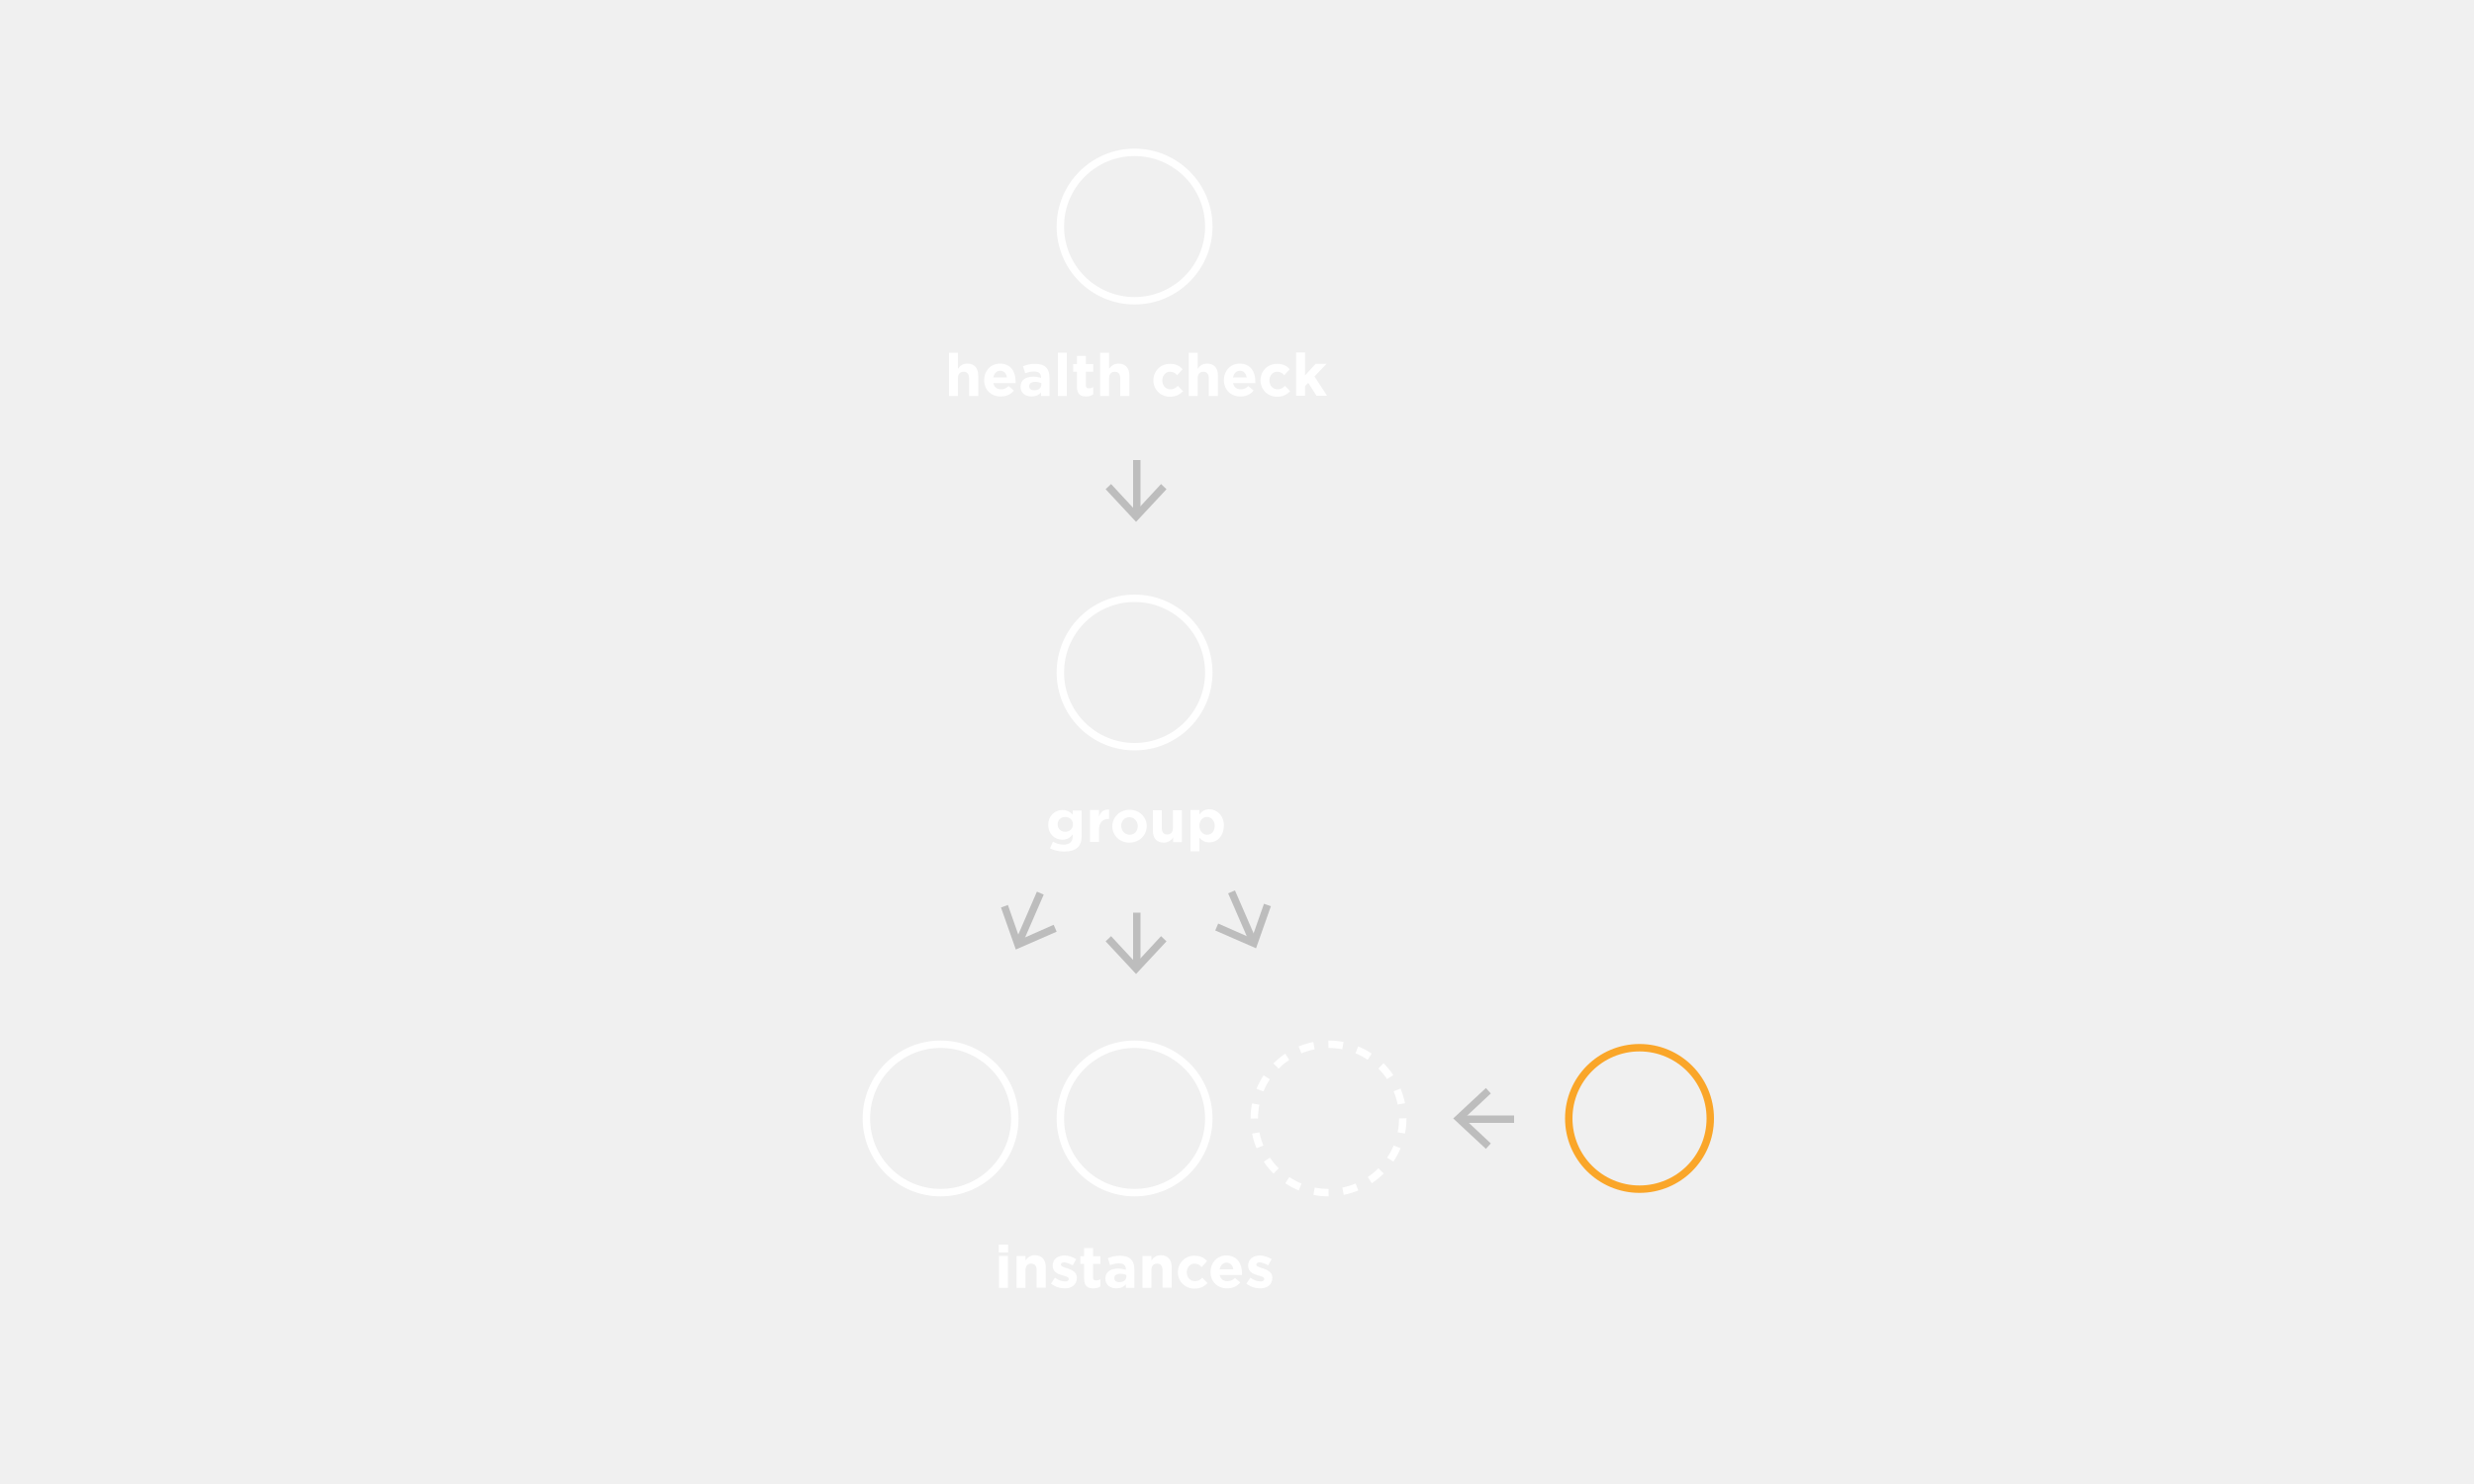
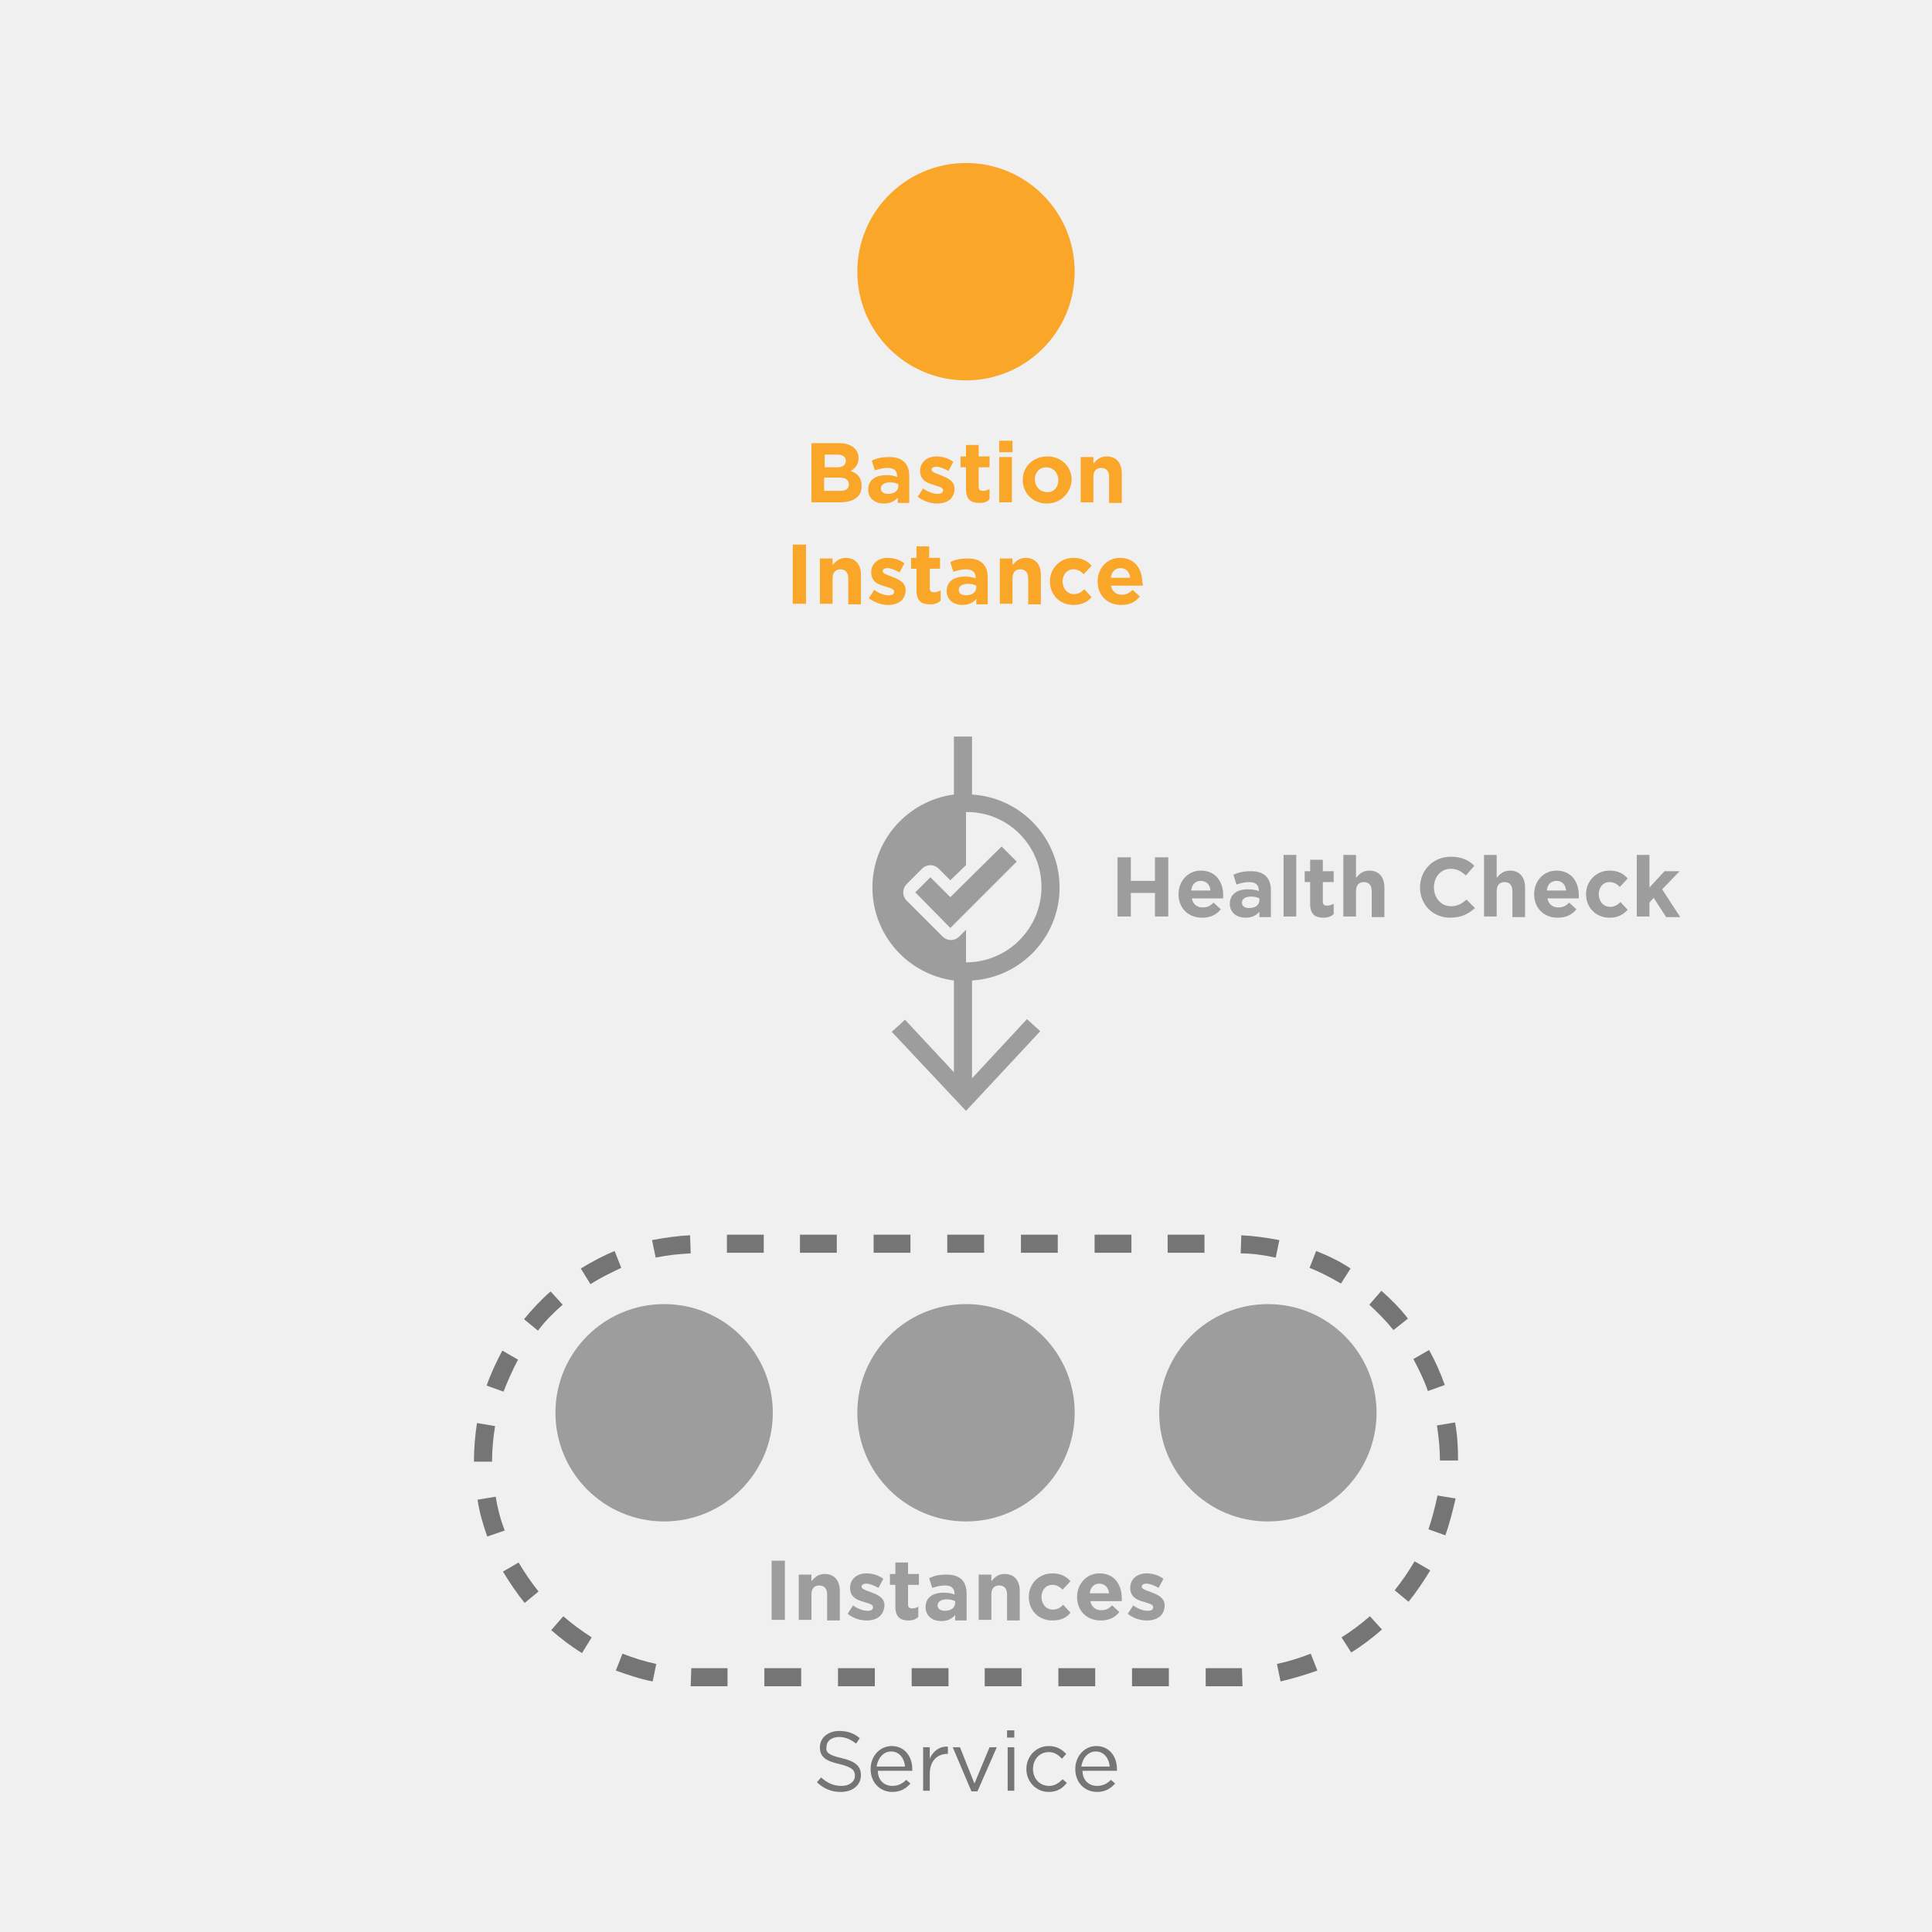
- <svg xmlns="http://www.w3.org/2000/svg" version="1.1" id="Layer_1" x="0px" y="0px" viewBox="488 -288 1000 600" style="enable-background:new 488 -288 1000 600;" xml:space="preserve">
+ <svg xmlns="http://www.w3.org/2000/svg" version="1.1" id="Layer_1" x="0px" y="0px" viewBox="0 0 320 320" style="enable-background:new 0 0 320 320;" xml:space="preserve">
  <style type="text/css">
- 	.st0{fill:none;stroke:#FAA629;stroke-width:3;stroke-miterlimit:10;}
- 	.st1{fill:none;stroke:#FFFFFF;stroke-width:3;stroke-miterlimit:10;stroke-dasharray:5.889,5.889;}
- 	.st2{fill:none;stroke:#BDBDBD;stroke-width:3;stroke-miterlimit:10;}
- 	.st3{fill:#BDBDBD;}
- 	.st4{fill:none;stroke:#FFFFFF;stroke-width:3;stroke-miterlimit:10;}
- 	.st5{fill:#FFFFFF;}
+ 	.st0{fill-rule:evenodd;clip-rule:evenodd;fill:#9D9D9D;}
+ 	.st1{fill:#757576;}
+ 	.st2{fill:#FAA629;}
+ 	.st3{fill:#9D9D9D;}
+ 	.st4{fill-rule:evenodd;clip-rule:evenodd;fill:#FAA629;}
</style>
-   <circle class="st0" cx="1150.7" cy="164.2" r="28.6" />
+   <circle class="st0" cx="160" cy="234" r="18" />
+   <circle class="st0" cx="110" cy="234" r="18" />
+   <circle class="st0" cx="210" cy="234" r="18" />
  <g>
-     <circle class="st1" cx="1025" cy="164.2" r="30" />
+     <path class="st1" d="M204.1,279.3h-4.4v-3h4.4c0.5,0,1.1,0,1.6,0l0.1,3C205.3,279.3,204.7,279.3,204.1,279.3z M193.6,279.3h-6.1v-3   h6.1V279.3z M181.4,279.3h-6.1v-3h6.1V279.3z M169.2,279.3h-6.1v-3h6.1V279.3z M157.1,279.3H151v-3h6.1V279.3z M144.9,279.3h-6.1   v-3h6.1V279.3z M132.7,279.3h-6.1v-3h6.1V279.3z M120.5,279.3h-4.6c-0.5,0-1,0-1.5,0l0.1-3c0.5,0,0.9,0,1.4,0h4.6V279.3z    M108.1,278.5c-2.1-0.4-4.1-1.1-6.1-1.8l1.1-2.8c1.8,0.7,3.7,1.3,5.6,1.7L108.1,278.5z M212.1,278.5l-0.6-2.9   c1.9-0.4,3.8-1,5.6-1.7l1.1,2.8C216.2,277.4,214.2,278,212.1,278.5z M96.4,273.8c-1.8-1.1-3.5-2.4-5.1-3.8l2-2.3   c1.5,1.3,3,2.4,4.7,3.5L96.4,273.8z M223.8,273.7l-1.6-2.5c1.6-1,3.2-2.2,4.7-3.5l2,2.2C227.3,271.3,225.6,272.6,223.8,273.7z    M86.9,265.5c-1.3-1.6-2.5-3.4-3.6-5.2l2.6-1.5c1,1.7,2.1,3.3,3.3,4.8L86.9,265.5z M233.3,265.3l-2.3-1.9c1.2-1.5,2.3-3.1,3.3-4.8   l2.6,1.5C235.8,261.9,234.6,263.7,233.3,265.3z M80.7,254.5c-0.7-2-1.3-4-1.6-6.1l3-0.5c0.3,1.9,0.8,3.8,1.5,5.6L80.7,254.5z    M239.4,254.3l-2.8-1c0.6-1.8,1.1-3.7,1.5-5.6l3,0.5C240.6,250.3,240.1,252.3,239.4,254.3z M81.5,242.1h-3l0-0.1   c0-2.1,0.2-4.3,0.5-6.3l3,0.5c-0.3,1.9-0.5,3.9-0.5,5.8L81.5,242.1z M238.5,241.9c0-1.9-0.2-3.9-0.5-5.8l3-0.5   c0.4,2.1,0.5,4.2,0.5,6.3L238.5,241.9z M83.4,230.5l-2.8-1c0.7-2,1.6-3.9,2.6-5.8l2.6,1.5C84.9,226.9,84.1,228.7,83.4,230.5z    M236.5,230.4c-0.6-1.8-1.5-3.6-2.4-5.3l2.6-1.5c1,1.8,1.9,3.8,2.6,5.8L236.5,230.4z M89.1,220.4l-2.3-1.9c1.3-1.6,2.8-3.2,4.4-4.6   l2,2.2C91.7,217.4,90.3,218.8,89.1,220.4z M230.8,220.3c-1.2-1.5-2.6-2.9-4-4.2l2-2.3c1.6,1.4,3.1,2.9,4.4,4.6L230.8,220.3z    M97.8,212.7l-1.6-2.6c1.8-1.1,3.7-2.1,5.6-2.9l1.1,2.8C101.2,210.8,99.5,211.6,97.8,212.7z M222.1,212.6c-1.7-1-3.4-1.9-5.2-2.6   l1.1-2.8c2,0.8,3.9,1.7,5.7,2.9L222.1,212.6z M108.6,208.3l-0.6-2.9c2.1-0.4,4.2-0.7,6.3-0.8l0.1,3   C112.4,207.7,110.5,207.9,108.6,208.3z M211.3,208.3c-1.9-0.4-3.8-0.7-5.8-0.7l0.1-3c2.1,0.1,4.2,0.4,6.3,0.8L211.3,208.3z    M199.5,207.5h-6.1v-3h6.1V207.5z M187.4,207.5h-6.1v-3h6.1V207.5z M175.2,207.5h-6.1v-3h6.1V207.5z M163,207.5h-6.1v-3h6.1V207.5z    M150.8,207.5h-6.1v-3h6.1V207.5z M138.6,207.5h-6.1v-3h6.1V207.5z M126.5,207.5h-6.1v-3h6.1V207.5z" />
  </g>
  <g>
    <g>
-       <line class="st2" x1="1100" y1="164.5" x2="1079" y2="164.5" />
-       <g>
-         <polygon class="st3" points="1088.6,151.9 1090.6,154.1 1079.8,164.2 1090.6,174.3 1088.6,176.5 1075.4,164.2    " />
-       </g>
+       <path class="st2" d="M139.1,83.2h-4.7v-9.8h4.6c2,0,3.2,1,3.2,2.5v0c0,1.1-0.6,1.7-1.3,2.1c1.1,0.4,1.8,1.1,1.8,2.4v0    C142.8,82.3,141.3,83.2,139.1,83.2z M140.1,76.3c0-0.6-0.5-1-1.4-1h-2.1v2.1h2C139.5,77.4,140.1,77.1,140.1,76.3L140.1,76.3z     M140.6,80.2c0-0.7-0.5-1.1-1.6-1.1h-2.5v2.2h2.6C140.1,81.3,140.6,81,140.6,80.2L140.6,80.2z" />
+       <path class="st2" d="M148.7,83.2v-0.8c-0.5,0.6-1.2,1-2.3,1c-1.4,0-2.6-0.8-2.6-2.3v0c0-1.6,1.2-2.4,3-2.4c0.8,0,1.3,0.1,1.8,0.3    v-0.1c0-0.9-0.5-1.4-1.6-1.4c-0.8,0-1.4,0.2-2.1,0.4l-0.5-1.6c0.8-0.4,1.6-0.6,2.9-0.6c2.3,0,3.3,1.2,3.3,3.2v4.4H148.7z     M148.8,80.2c-0.4-0.2-0.8-0.3-1.4-0.3c-0.9,0-1.5,0.4-1.5,1v0c0,0.6,0.5,0.9,1.2,0.9c1,0,1.7-0.5,1.7-1.3V80.2z" />
+       <path class="st2" d="M155.2,83.4c-1.1,0-2.2-0.4-3.2-1.1l0.9-1.4c0.8,0.6,1.7,0.9,2.4,0.9c0.6,0,0.9-0.2,0.9-0.6v0    c0-0.5-0.7-0.6-1.6-0.9c-1.1-0.3-2.2-0.8-2.2-2.3v0c0-1.5,1.2-2.4,2.7-2.4c1,0,2,0.3,2.8,0.9l-0.8,1.5c-0.7-0.4-1.5-0.7-2-0.7    c-0.5,0-0.8,0.2-0.8,0.5v0c0,0.4,0.7,0.6,1.5,0.9c1,0.4,2.3,0.9,2.3,2.2v0C158.1,82.6,156.9,83.4,155.2,83.4z" />
+       <path class="st2" d="M162.2,83.3c-1.3,0-2.2-0.5-2.2-2.3v-3.6h-0.9v-1.8h0.9v-1.9h2.1v1.9h1.8v1.8h-1.8v3.2c0,0.5,0.2,0.7,0.7,0.7    c0.4,0,0.7-0.1,1.1-0.3v1.7C163.4,83.2,162.9,83.3,162.2,83.3z" />
+       <path class="st2" d="M165.5,74.9V73h2.2v1.9H165.5z M165.5,83.2v-7.5h2.1v7.5H165.5z" />
+       <path class="st2" d="M173.4,83.4c-2.3,0-4-1.7-4-3.9v0c0-2.2,1.7-3.9,4.1-3.9c2.3,0,4,1.7,4,3.9v0    C177.4,81.6,175.7,83.4,173.4,83.4z M175.3,79.5c0-1.1-0.8-2.1-2-2.1c-1.2,0-1.9,0.9-1.9,2v0c0,1.1,0.8,2.1,2,2.1    C174.6,81.6,175.3,80.6,175.3,79.5L175.3,79.5z" />
+       <path class="st2" d="M183.7,83.2V79c0-1-0.5-1.5-1.3-1.5s-1.3,0.5-1.3,1.5v4.2H179v-7.5h2.1v1.1c0.5-0.6,1.1-1.2,2.2-1.2    c1.6,0,2.5,1.1,2.5,2.8v4.9H183.7z" />
+       <path class="st2" d="M131.3,100v-9.8h2.2v9.8H131.3z" />
+       <path class="st2" d="M140.5,100v-4.2c0-1-0.5-1.5-1.3-1.5s-1.3,0.5-1.3,1.5v4.2h-2.1v-7.5h2.1v1.1c0.5-0.6,1.1-1.2,2.2-1.2    c1.6,0,2.5,1.1,2.5,2.8v4.9H140.5z" />
+       <path class="st2" d="M147.1,100.2c-1.1,0-2.2-0.4-3.2-1.1l0.9-1.4c0.8,0.6,1.7,0.9,2.4,0.9c0.6,0,0.9-0.2,0.9-0.6v0    c0-0.5-0.7-0.6-1.6-0.9c-1.1-0.3-2.2-0.8-2.2-2.3v0c0-1.5,1.2-2.4,2.7-2.4c1,0,2,0.3,2.8,0.9l-0.8,1.5c-0.7-0.4-1.5-0.7-2-0.7    c-0.5,0-0.8,0.2-0.8,0.5v0c0,0.4,0.7,0.6,1.5,0.9c1,0.4,2.3,0.9,2.3,2.2v0C150,99.4,148.7,100.2,147.1,100.2z" />
+       <path class="st2" d="M154,100.1c-1.3,0-2.2-0.5-2.2-2.3v-3.6h-0.9v-1.8h0.9v-1.9h2.1v1.9h1.8v1.8H154v3.2c0,0.5,0.2,0.7,0.7,0.7    c0.4,0,0.7-0.1,1.1-0.3v1.7C155.2,100,154.7,100.1,154,100.1z" />
+       <path class="st2" d="M161.7,100v-0.8c-0.5,0.6-1.2,1-2.3,1c-1.4,0-2.6-0.8-2.6-2.3v0c0-1.6,1.2-2.4,3-2.4c0.8,0,1.3,0.1,1.8,0.3    v-0.1c0-0.9-0.5-1.4-1.6-1.4c-0.8,0-1.4,0.2-2.1,0.4l-0.5-1.6c0.8-0.4,1.6-0.6,2.9-0.6c2.3,0,3.3,1.2,3.3,3.2v4.4H161.7z     M161.7,97c-0.4-0.2-0.8-0.3-1.4-0.3c-0.9,0-1.5,0.4-1.5,1v0c0,0.6,0.5,0.9,1.2,0.9c1,0,1.7-0.5,1.7-1.3V97z" />
+       <path class="st2" d="M170.3,100v-4.2c0-1-0.5-1.5-1.3-1.5s-1.3,0.5-1.3,1.5v4.2h-2.1v-7.5h2.1v1.1c0.5-0.6,1.1-1.2,2.2-1.2    c1.6,0,2.5,1.1,2.5,2.8v4.9H170.3z" />
+       <path class="st2" d="M177.8,100.2c-2.3,0-3.9-1.7-3.9-3.9v0c0-2.1,1.6-3.9,3.9-3.9c1.4,0,2.3,0.5,3,1.3l-1.3,1.4    c-0.5-0.5-1-0.8-1.7-0.8c-1.1,0-1.8,0.9-1.8,2v0c0,1.1,0.7,2.1,1.9,2.1c0.7,0,1.2-0.3,1.7-0.8l1.2,1.3    C180.2,99.6,179.3,100.2,177.8,100.2z" />
+       <path class="st2" d="M189.3,97H184c0.2,1,0.9,1.5,1.8,1.5c0.7,0,1.2-0.2,1.8-0.8l1.2,1.1c-0.7,0.9-1.7,1.4-3.1,1.4    c-2.3,0-3.9-1.6-3.9-3.9v0c0-2.1,1.5-3.9,3.7-3.9c2.5,0,3.7,1.9,3.7,4.1v0C189.3,96.7,189.3,96.8,189.3,97z M185.6,94.1    c-0.9,0-1.5,0.6-1.6,1.6h3.2C187.1,94.7,186.5,94.1,185.6,94.1z" />
    </g>
  </g>
-   <circle class="st4" cx="946.6" cy="-196.4" r="30" />
  <g>
-     <path class="st5" d="M879.7-127.9v-7.2c0-1.7-0.8-2.6-2.2-2.6c-1.4,0-2.3,0.9-2.3,2.6v7.2h-3.6v-17.5h3.6v6.5   c0.8-1.1,1.9-2.1,3.8-2.1c2.8,0,4.4,1.8,4.4,4.8v8.3H879.7z" />
-     <path class="st5" d="M898.5-133.1h-9c0.4,1.7,1.5,2.5,3.1,2.5c1.2,0,2.1-0.4,3.1-1.3l2.1,1.8c-1.2,1.5-2.9,2.4-5.3,2.4   c-3.9,0-6.7-2.7-6.7-6.6v0c0-3.7,2.6-6.7,6.4-6.7c4.3,0,6.3,3.3,6.3,7v0C898.5-133.6,898.5-133.4,898.5-133.1z M892.3-138.1   c-1.5,0-2.5,1.1-2.8,2.7h5.5C894.8-137,893.8-138.1,892.3-138.1z" />
-     <path class="st5" d="M908.8-127.9v-1.4c-0.9,1-2.1,1.6-3.9,1.6c-2.4,0-4.4-1.4-4.4-3.9v0c0-2.8,2.1-4.1,5.2-4.1   c1.3,0,2.2,0.2,3.1,0.5v-0.2c0-1.5-0.9-2.4-2.8-2.4c-1.4,0-2.4,0.3-3.6,0.7l-0.9-2.8c1.4-0.6,2.8-1,5-1c4,0,5.7,2.1,5.7,5.5v7.5   H908.8z M908.8-133.1c-0.6-0.3-1.4-0.5-2.3-0.5c-1.6,0-2.5,0.6-2.5,1.8v0c0,1,0.8,1.6,2,1.6c1.7,0,2.9-0.9,2.9-2.3V-133.1z" />
-     <path class="st5" d="M915.6-127.9v-17.5h3.6v17.5H915.6z" />
-     <path class="st5" d="M927-127.7c-2.2,0-3.7-0.9-3.7-3.9v-6.1h-1.5v-3.1h1.5v-3.3h3.6v3.3h3v3.1h-3v5.5c0,0.8,0.4,1.2,1.2,1.2   c0.7,0,1.3-0.2,1.8-0.5v2.9C929.1-128,928.3-127.7,927-127.7z" />
-     <path class="st5" d="M940.8-127.9v-7.2c0-1.7-0.8-2.6-2.2-2.6c-1.4,0-2.3,0.9-2.3,2.6v7.2h-3.6v-17.5h3.6v6.5   c0.8-1.1,1.9-2.1,3.8-2.1c2.8,0,4.4,1.8,4.4,4.8v8.3H940.8z" />
-     <path class="st5" d="M960.9-127.6c-3.9,0-6.7-3-6.7-6.6v0c0-3.7,2.8-6.7,6.7-6.7c2.4,0,3.9,0.8,5.1,2.2l-2.2,2.4   c-0.8-0.9-1.6-1.4-2.9-1.4c-1.8,0-3.1,1.6-3.1,3.5v0c0,2,1.3,3.6,3.3,3.6c1.2,0,2.1-0.5,3-1.4l2.1,2.2   C964.9-128.6,963.4-127.6,960.9-127.6z" />
-     <path class="st5" d="M976.6-127.9v-7.2c0-1.7-0.8-2.6-2.2-2.6c-1.4,0-2.3,0.9-2.3,2.6v7.2h-3.6v-17.5h3.6v6.5   c0.8-1.1,1.9-2.1,3.8-2.1c2.8,0,4.4,1.8,4.4,4.8v8.3H976.6z" />
-     <path class="st5" d="M995.4-133.1h-9c0.4,1.7,1.5,2.5,3.1,2.5c1.2,0,2.1-0.4,3.1-1.3l2.1,1.8c-1.2,1.5-2.9,2.4-5.3,2.4   c-3.9,0-6.7-2.7-6.7-6.6v0c0-3.7,2.6-6.7,6.4-6.7c4.3,0,6.3,3.3,6.3,7v0C995.5-133.6,995.4-133.4,995.4-133.1z M989.2-138.1   c-1.5,0-2.5,1.1-2.8,2.7h5.5C991.7-137,990.7-138.1,989.2-138.1z" />
-     <path class="st5" d="M1004.2-127.6c-3.9,0-6.7-3-6.7-6.6v0c0-3.7,2.8-6.7,6.7-6.7c2.4,0,3.9,0.8,5.1,2.2l-2.2,2.4   c-0.8-0.9-1.6-1.4-2.9-1.4c-1.8,0-3.1,1.6-3.1,3.5v0c0,2,1.3,3.6,3.3,3.6c1.2,0,2.1-0.5,3-1.4l2.1,2.2   C1008.2-128.6,1006.8-127.6,1004.2-127.6z" />
-     <path class="st5" d="M1020.2-127.9l-3.4-5.3l-1.3,1.3v3.9h-3.6v-17.5h3.6v9.3l4.3-4.7h4.4l-4.9,5.1l5.1,7.8H1020.2z" />
-   </g>
-   <circle class="st4" cx="946.6" cy="-16.1" r="30" />
-   <g>
-     <path class="st5" d="M918.1,56.3c-2.1,0-4.1-0.5-5.7-1.3l1.2-2.7c1.3,0.7,2.6,1.2,4.3,1.2c2.5,0,3.7-1.2,3.7-3.5v-0.6   c-1.1,1.3-2.3,2.1-4.2,2.1c-3,0-5.7-2.2-5.7-6v0c0-3.8,2.8-6,5.7-6c2,0,3.2,0.8,4.2,1.9v-1.7h3.6v10   C925.3,54.3,922.9,56.3,918.1,56.3z M921.7,45.3c0-1.8-1.4-3-3.1-3c-1.8,0-3.1,1.2-3.1,3v0c0,1.8,1.3,3,3.1,3   C920.3,48.3,921.7,47.1,921.7,45.3L921.7,45.3z" />
-     <path class="st5" d="M936.1,43.1c-2.4,0-3.9,1.5-3.9,4.5v4.8h-3.6V39.5h3.6v2.6c0.7-1.8,1.9-2.9,4.1-2.8v3.8H936.1z" />
-     <path class="st5" d="M944.5,52.7c-4,0-6.9-3-6.9-6.6v0c0-3.7,3-6.7,7-6.7c4,0,6.9,3,6.9,6.6v0C951.5,49.7,948.5,52.7,944.5,52.7z    M947.9,46c0-1.9-1.4-3.6-3.4-3.6c-2.1,0-3.3,1.6-3.3,3.5v0c0,1.9,1.4,3.6,3.4,3.6C946.7,49.5,947.9,47.9,947.9,46L947.9,46z" />
-     <path class="st5" d="M962.2,52.4v-1.8c-0.8,1.1-1.9,2.1-3.8,2.1c-2.8,0-4.4-1.8-4.4-4.8v-8.3h3.6v7.2c0,1.7,0.8,2.6,2.2,2.6   c1.4,0,2.3-0.9,2.3-2.6v-7.2h3.6v12.9H962.2z" />
-     <path class="st5" d="M976.8,52.6c-1.9,0-3.1-0.9-4-1.9v5.5h-3.6V39.5h3.6v1.8c0.9-1.2,2.1-2.1,4-2.1c3,0,5.9,2.4,5.9,6.6v0   C982.6,50.3,979.8,52.6,976.8,52.6z M979,45.9c0-2.1-1.4-3.6-3.1-3.6s-3.1,1.4-3.1,3.6v0c0,2.1,1.4,3.6,3.1,3.6S979,48.2,979,45.9   L979,45.9z" />
+     <path class="st3" d="M127.8,268.3v-9.8h2.2v9.8H127.8z" />
+     <path class="st3" d="M137,268.3v-4.2c0-1-0.5-1.5-1.3-1.5c-0.8,0-1.3,0.5-1.3,1.5v4.2h-2.1v-7.5h2.1v1.1c0.5-0.6,1.1-1.2,2.2-1.2   c1.6,0,2.5,1.1,2.5,2.8v4.9H137z" />
+     <path class="st3" d="M143.6,268.4c-1.1,0-2.2-0.3-3.2-1.1l0.9-1.4c0.8,0.6,1.7,0.9,2.4,0.9c0.6,0,0.9-0.2,0.9-0.6v0   c0-0.5-0.7-0.6-1.6-0.9c-1.1-0.3-2.2-0.8-2.2-2.3v0c0-1.5,1.2-2.4,2.7-2.4c1,0,2,0.3,2.8,0.9l-0.8,1.5c-0.7-0.4-1.5-0.7-2-0.7   c-0.5,0-0.8,0.2-0.8,0.5v0c0,0.4,0.7,0.6,1.5,0.9c1.1,0.4,2.3,0.9,2.3,2.2v0C146.4,267.6,145.2,268.4,143.6,268.4z" />
+     <path class="st3" d="M150.5,268.4c-1.3,0-2.2-0.5-2.2-2.3v-3.6h-0.9v-1.8h0.9v-1.9h2.1v1.9h1.8v1.8h-1.8v3.2c0,0.5,0.2,0.7,0.7,0.7   c0.4,0,0.7-0.1,1-0.3v1.7C151.7,268.2,151.2,268.4,150.5,268.4z" />
+     <path class="st3" d="M158.2,268.3v-0.8c-0.5,0.6-1.2,1-2.3,1c-1.4,0-2.6-0.8-2.6-2.3v0c0-1.6,1.2-2.4,3-2.4c0.8,0,1.3,0.1,1.8,0.3   v-0.1c0-0.9-0.5-1.4-1.6-1.4c-0.8,0-1.4,0.2-2.1,0.4l-0.5-1.6c0.8-0.4,1.6-0.6,2.9-0.6c2.3,0,3.3,1.2,3.3,3.2v4.4H158.2z    M158.2,265.2c-0.4-0.2-0.8-0.3-1.4-0.3c-0.9,0-1.5,0.4-1.5,1v0c0,0.6,0.5,0.9,1.2,0.9c1,0,1.7-0.5,1.7-1.3V265.2z" />
+     <path class="st3" d="M166.8,268.3v-4.2c0-1-0.5-1.5-1.3-1.5s-1.3,0.5-1.3,1.5v4.2h-2.1v-7.5h2.1v1.1c0.5-0.6,1.1-1.2,2.2-1.2   c1.6,0,2.5,1.1,2.5,2.8v4.9H166.8z" />
+     <path class="st3" d="M174.3,268.4c-2.3,0-3.9-1.7-3.9-3.9v0c0-2.1,1.6-3.9,3.9-3.9c1.4,0,2.3,0.5,3,1.3l-1.3,1.4   c-0.5-0.5-1-0.8-1.7-0.8c-1.1,0-1.8,0.9-1.8,2v0c0,1.1,0.7,2.1,1.9,2.1c0.7,0,1.2-0.3,1.7-0.8l1.2,1.3   C176.7,267.9,175.8,268.4,174.3,268.4z" />
+     <path class="st3" d="M185.8,265.2h-5.2c0.2,1,0.9,1.5,1.8,1.5c0.7,0,1.2-0.2,1.8-0.8l1.2,1.1c-0.7,0.9-1.7,1.4-3.1,1.4   c-2.3,0-3.9-1.6-3.9-3.9v0c0-2.1,1.5-3.9,3.7-3.9c2.5,0,3.7,1.9,3.7,4.1v0C185.8,264.9,185.8,265.1,185.8,265.2z M182.1,262.3   c-0.9,0-1.5,0.6-1.6,1.6h3.2C183.6,263,183,262.3,182.1,262.3z" />
+     <path class="st3" d="M190,268.4c-1.1,0-2.2-0.3-3.2-1.1l0.9-1.4c0.8,0.6,1.7,0.9,2.4,0.9c0.6,0,0.9-0.2,0.9-0.6v0   c0-0.5-0.7-0.6-1.6-0.9c-1.1-0.3-2.2-0.8-2.2-2.3v0c0-1.5,1.2-2.4,2.7-2.4c1,0,2,0.3,2.8,0.9l-0.8,1.5c-0.7-0.4-1.5-0.7-2-0.7   c-0.5,0-0.8,0.2-0.8,0.5v0c0,0.4,0.7,0.6,1.5,0.9c1.1,0.4,2.3,0.9,2.3,2.2v0C192.9,267.6,191.6,268.4,190,268.4z" />
  </g>
  <g>
    <g>
-       <line class="st2" x1="947.5" y1="-102" x2="947.5" y2="-80" />
-       <g>
-         <polygon class="st3" points="934.9,-90.2 937.1,-92.3 947.2,-81.4 957.3,-92.3 959.5,-90.2 947.2,-77    " />
-       </g>
+       <path class="st1" d="M139.4,291.2c2.2,0.5,3.2,1.3,3.2,2.8c0,1.7-1.4,2.8-3.3,2.8c-1.6,0-2.8-0.5-4-1.6l0.7-0.8    c1,0.9,2,1.4,3.4,1.4c1.3,0,2.2-0.7,2.2-1.7c0-0.9-0.5-1.4-2.5-1.9c-2.3-0.5-3.3-1.2-3.3-2.8c0-1.6,1.4-2.7,3.2-2.7    c1.4,0,2.5,0.4,3.4,1.2l-0.6,0.9c-0.9-0.7-1.8-1.1-2.8-1.1c-1.3,0-2.1,0.7-2.1,1.6C136.7,290.2,137.2,290.7,139.4,291.2z" />
+       <path class="st1" d="M147.8,295.8c1,0,1.7-0.4,2.3-1l0.7,0.6c-0.7,0.8-1.6,1.4-3,1.4c-2,0-3.6-1.5-3.6-3.8c0-2.1,1.5-3.8,3.5-3.8    c2.1,0,3.4,1.7,3.4,3.8c0,0.1,0,0.2,0,0.3h-5.7C145.4,294.9,146.5,295.8,147.8,295.8z M149.9,292.6c-0.1-1.3-0.9-2.5-2.3-2.5    c-1.3,0-2.2,1.1-2.4,2.5H149.9z" />
+       <path class="st1" d="M154,296.6h-1.1v-7.2h1.1v1.9c0.5-1.2,1.6-2.1,3-2v1.2h-0.1c-1.6,0-2.9,1.1-2.9,3.3V296.6z" />
+       <path class="st1" d="M163.9,289.4h1.2l-3.2,7.3h-1l-3.1-7.3h1.2l2.4,6L163.9,289.4z" />
+       <path class="st1" d="M166.8,287.8v-1.2h1.2v1.2H166.8z M166.9,296.6v-7.2h1.1v7.2H166.9z" />
+       <path class="st1" d="M173.7,296.8c-2.1,0-3.7-1.7-3.7-3.8c0-2.1,1.6-3.8,3.7-3.8c1.4,0,2.2,0.6,2.9,1.3l-0.7,0.8    c-0.6-0.6-1.2-1.1-2.2-1.1c-1.5,0-2.6,1.2-2.6,2.8c0,1.6,1.1,2.8,2.7,2.8c0.9,0,1.6-0.5,2.2-1.1l0.7,0.6    C176,296.2,175.1,296.8,173.7,296.8z" />
+       <path class="st1" d="M181.7,295.8c1,0,1.7-0.4,2.3-1l0.7,0.6c-0.7,0.8-1.6,1.4-3,1.4c-2,0-3.6-1.5-3.6-3.8c0-2.1,1.5-3.8,3.5-3.8    c2.1,0,3.4,1.7,3.4,3.8c0,0.1,0,0.2,0,0.3h-5.7C179.3,294.9,180.4,295.8,181.7,295.8z M183.8,292.6c-0.1-1.3-0.9-2.5-2.3-2.5    c-1.3,0-2.2,1.1-2.4,2.5H183.8z" />
    </g>
  </g>
-   <circle class="st4" cx="946.6" cy="164.2" r="30" />
-   <circle class="st4" cx="868.2" cy="164.2" r="30" />
+   <circle class="st4" cx="160" cy="45" r="18" />
  <g>
-     <path class="st5" d="M891.7,218.4v-3.2h3.8v3.2H891.7z M891.8,232.7v-12.9h3.6v12.9H891.8z" />
-     <path class="st5" d="M907,232.7v-7.2c0-1.7-0.8-2.6-2.2-2.6c-1.4,0-2.3,0.9-2.3,2.6v7.2h-3.6v-12.9h3.6v1.8   c0.8-1.1,1.9-2.1,3.8-2.1c2.8,0,4.4,1.8,4.4,4.8v8.3H907z" />
-     <path class="st5" d="M918.3,232.9c-1.8,0-3.8-0.6-5.5-1.9l1.6-2.4c1.4,1,2.9,1.5,4.1,1.5c1.1,0,1.5-0.4,1.5-1v0   c0-0.8-1.2-1.1-2.7-1.5c-1.8-0.5-3.8-1.4-3.8-3.9v0c0-2.6,2.1-4.1,4.7-4.1c1.6,0,3.4,0.6,4.8,1.5l-1.4,2.5   c-1.3-0.7-2.5-1.2-3.5-1.2c-0.9,0-1.3,0.4-1.3,0.9v0c0,0.7,1.2,1.1,2.6,1.5c1.8,0.6,3.9,1.5,3.9,3.8v0   C923.2,231.6,921.1,232.9,918.3,232.9z" />
-     <path class="st5" d="M929.9,232.9c-2.2,0-3.7-0.9-3.7-3.9V223h-1.5v-3.1h1.5v-3.3h3.6v3.3h3v3.1h-3v5.5c0,0.8,0.4,1.2,1.2,1.2   c0.7,0,1.3-0.2,1.8-0.5v2.9C932.1,232.6,931.2,232.9,929.9,232.9z" />
-     <path class="st5" d="M943.1,232.7v-1.4c-0.9,1-2.1,1.6-3.9,1.6c-2.4,0-4.4-1.4-4.4-3.9v0c0-2.8,2.1-4.1,5.2-4.1   c1.3,0,2.2,0.2,3.1,0.5v-0.2c0-1.5-0.9-2.4-2.8-2.4c-1.4,0-2.4,0.3-3.6,0.7l-0.9-2.8c1.4-0.6,2.8-1,5-1c4,0,5.7,2.1,5.7,5.5v7.5   H943.1z M943.2,227.5c-0.6-0.3-1.4-0.5-2.3-0.5c-1.6,0-2.5,0.6-2.5,1.8v0c0,1,0.8,1.6,2,1.6c1.7,0,2.9-0.9,2.9-2.3V227.5z" />
-     <path class="st5" d="M957.9,232.7v-7.2c0-1.7-0.8-2.6-2.2-2.6c-1.4,0-2.3,0.9-2.3,2.6v7.2h-3.6v-12.9h3.6v1.8   c0.8-1.1,1.9-2.1,3.8-2.1c2.8,0,4.4,1.8,4.4,4.8v8.3H957.9z" />
-     <path class="st5" d="M970.8,233c-3.9,0-6.7-3-6.7-6.6v0c0-3.7,2.8-6.7,6.7-6.7c2.4,0,3.9,0.8,5.1,2.2l-2.2,2.4   c-0.8-0.9-1.6-1.4-2.9-1.4c-1.8,0-3.1,1.6-3.1,3.5v0c0,2,1.3,3.6,3.3,3.6c1.2,0,2.1-0.5,3-1.4l2.1,2.2   C974.8,232,973.4,233,970.8,233z" />
-     <path class="st5" d="M990,227.5h-9c0.4,1.7,1.5,2.5,3.1,2.5c1.2,0,2.1-0.4,3.1-1.3l2.1,1.8c-1.2,1.5-2.9,2.4-5.3,2.4   c-3.9,0-6.7-2.7-6.7-6.6v0c0-3.7,2.6-6.7,6.4-6.7c4.3,0,6.3,3.3,6.3,7v0C990.1,227,990,227.2,990,227.5z M983.8,222.5   c-1.5,0-2.5,1.1-2.8,2.7h5.5C986.3,223.6,985.3,222.5,983.8,222.5z" />
-     <path class="st5" d="M997.3,232.9c-1.8,0-3.8-0.6-5.5-1.9l1.6-2.4c1.4,1,2.9,1.5,4.1,1.5c1.1,0,1.5-0.4,1.5-1v0   c0-0.8-1.2-1.1-2.7-1.5c-1.8-0.5-3.8-1.4-3.8-3.9v0c0-2.6,2.1-4.1,4.7-4.1c1.6,0,3.4,0.6,4.8,1.5l-1.4,2.5   c-1.3-0.7-2.5-1.2-3.5-1.2c-0.9,0-1.3,0.4-1.3,0.9v0c0,0.7,1.2,1.1,2.6,1.5c1.8,0.6,3.9,1.5,3.9,3.8v0   C1002.2,231.6,1000.1,232.9,997.3,232.9z" />
+     <path class="st3" d="M191.3,151.8v-3.9h-4v3.9h-2.2V142h2.2v3.9h4V142h2.2v9.8H191.3z" />
+     <path class="st3" d="M202.6,148.8h-5.2c0.2,1,0.9,1.5,1.8,1.5c0.7,0,1.2-0.2,1.8-0.8l1.2,1.1c-0.7,0.9-1.7,1.4-3.1,1.4   c-2.3,0-3.9-1.6-3.9-3.9v0c0-2.1,1.5-3.9,3.7-3.9c2.5,0,3.7,1.9,3.7,4.1v0C202.6,148.5,202.6,148.6,202.6,148.8z M198.9,145.9   c-0.9,0-1.5,0.6-1.6,1.6h3.2C200.4,146.5,199.8,145.9,198.9,145.9z" />
+     <path class="st3" d="M208.6,151.8V151c-0.5,0.6-1.2,1-2.3,1c-1.4,0-2.6-0.8-2.6-2.3v0c0-1.6,1.2-2.4,3-2.4c0.8,0,1.3,0.1,1.8,0.3   v-0.1c0-0.9-0.5-1.4-1.6-1.4c-0.8,0-1.4,0.2-2.1,0.4l-0.5-1.6c0.8-0.4,1.6-0.6,2.9-0.6c2.3,0,3.3,1.2,3.3,3.2v4.4H208.6z    M208.6,148.8c-0.4-0.2-0.8-0.3-1.4-0.3c-0.9,0-1.5,0.4-1.5,1v0c0,0.6,0.5,0.9,1.2,0.9c1,0,1.7-0.5,1.7-1.3V148.8z" />
+     <path class="st3" d="M212.6,151.8v-10.2h2.1v10.2H212.6z" />
+     <path class="st3" d="M219.2,152c-1.3,0-2.2-0.5-2.2-2.3v-3.6h-0.9v-1.8h0.9v-1.9h2.1v1.9h1.8v1.8h-1.8v3.2c0,0.5,0.2,0.7,0.7,0.7   c0.4,0,0.7-0.1,1.1-0.3v1.7C220.5,151.8,219.9,152,219.2,152z" />
+     <path class="st3" d="M227.2,151.8v-4.2c0-1-0.5-1.5-1.3-1.5s-1.3,0.5-1.3,1.5v4.2h-2.1v-10.2h2.1v3.8c0.5-0.6,1.1-1.2,2.2-1.2   c1.6,0,2.5,1.1,2.5,2.8v4.9H227.2z" />
+     <path class="st3" d="M240.2,152c-2.9,0-5-2.2-5-5v0c0-2.8,2.1-5.1,5.1-5.1c1.8,0,3,0.6,3.9,1.5l-1.4,1.6c-0.8-0.7-1.5-1.1-2.5-1.1   c-1.7,0-2.8,1.4-2.8,3.1v0c0,1.7,1.2,3.1,2.8,3.1c1.1,0,1.8-0.4,2.6-1.1l1.4,1.4C243.3,151.3,242.1,152,240.2,152z" />
+     <path class="st3" d="M250.5,151.8v-4.2c0-1-0.5-1.5-1.3-1.5s-1.3,0.5-1.3,1.5v4.2h-2.1v-10.2h2.1v3.8c0.5-0.6,1.1-1.2,2.2-1.2   c1.6,0,2.5,1.1,2.5,2.8v4.9H250.5z" />
+     <path class="st3" d="M261.5,148.8h-5.2c0.2,1,0.9,1.5,1.8,1.5c0.7,0,1.2-0.2,1.8-0.8l1.2,1.1c-0.7,0.9-1.7,1.4-3.1,1.4   c-2.3,0-3.9-1.6-3.9-3.9v0c0-2.1,1.5-3.9,3.7-3.9c2.5,0,3.7,1.9,3.7,4.1v0C261.5,148.5,261.5,148.6,261.5,148.8z M257.8,145.9   c-0.9,0-1.5,0.6-1.6,1.6h3.2C259.3,146.5,258.7,145.9,257.8,145.9z" />
+     <path class="st3" d="M266.6,152c-2.3,0-3.9-1.7-3.9-3.9v0c0-2.1,1.6-3.9,3.9-3.9c1.4,0,2.3,0.5,3,1.3l-1.3,1.4   c-0.5-0.5-1-0.8-1.7-0.8c-1.1,0-1.8,0.9-1.8,2v0c0,1.1,0.7,2.1,1.9,2.1c0.7,0,1.2-0.3,1.7-0.8l1.2,1.3   C268.9,151.4,268.1,152,266.6,152z" />
+     <path class="st3" d="M275.9,151.8l-2-3.1l-0.7,0.8v2.3h-2.1v-10.2h2.1v5.4l2.5-2.7h2.5l-2.9,3l3,4.6H275.9z" />
  </g>
-   <g>
-     <g>
-       <line class="st2" x1="947.5" y1="81" x2="947.5" y2="103" />
-       <g>
-         <polygon class="st3" points="934.9,92.6 937.1,90.5 947.2,101.4 957.3,90.5 959.5,92.6 947.2,105.8    " />
-       </g>
-     </g>
-   </g>
-   <g>
-     <g>
-       <line class="st2" x1="985.8" y1="72.6" x2="994.4" y2="92.4" />
-       <g>
-         <polygon class="st3" points="979.2,88.2 980.4,85.4 994,91.4 998.9,77.4 1001.7,78.4 995.7,95.4    " />
-       </g>
-     </g>
-   </g>
-   <g>
-     <g>
-       <line class="st2" x1="908.5" y1="73.1" x2="899.9" y2="92.9" />
-       <g>
-         <polygon class="st3" points="892.6,78.9 895.4,77.9 900.3,91.9 913.9,85.9 915.1,88.7 898.6,95.9    " />
-       </g>
-     </g>
-   </g>
+   <path class="st0" d="M161,178.6v-16.2c8.1-0.5,14.5-7.2,14.5-15.4c0-8.2-6.4-14.9-14.5-15.4V122h-3v9.6c-7.6,1-13.5,7.5-13.5,15.4  c0,7.9,5.9,14.4,13.5,15.4v15.2l-8.1-8.7l-2.2,2L160,184l12.3-13.2l-2.2-2L161,178.6z M172.5,146.9c0,6.9-5.6,12.5-12.5,12.5V154  l-1.1,1.1c-0.4,0.4-0.9,0.6-1.4,0.6s-1-0.2-1.4-0.6l-5.9-5.9c-0.4-0.4-0.6-0.9-0.6-1.4s0.2-1,0.6-1.4l2.5-2.5  c0.4-0.4,0.9-0.6,1.4-0.6c0.5,0,1,0.2,1.4,0.6l1.9,1.9l2.6-2.5v-8.8C166.9,134.4,172.5,140,172.5,146.9z" />
+   <polygon class="st3" points="151.6,147.8 154.1,145.3 157.4,148.6 165.9,140.2 168.4,142.7 157.4,153.7 " />
</svg>
